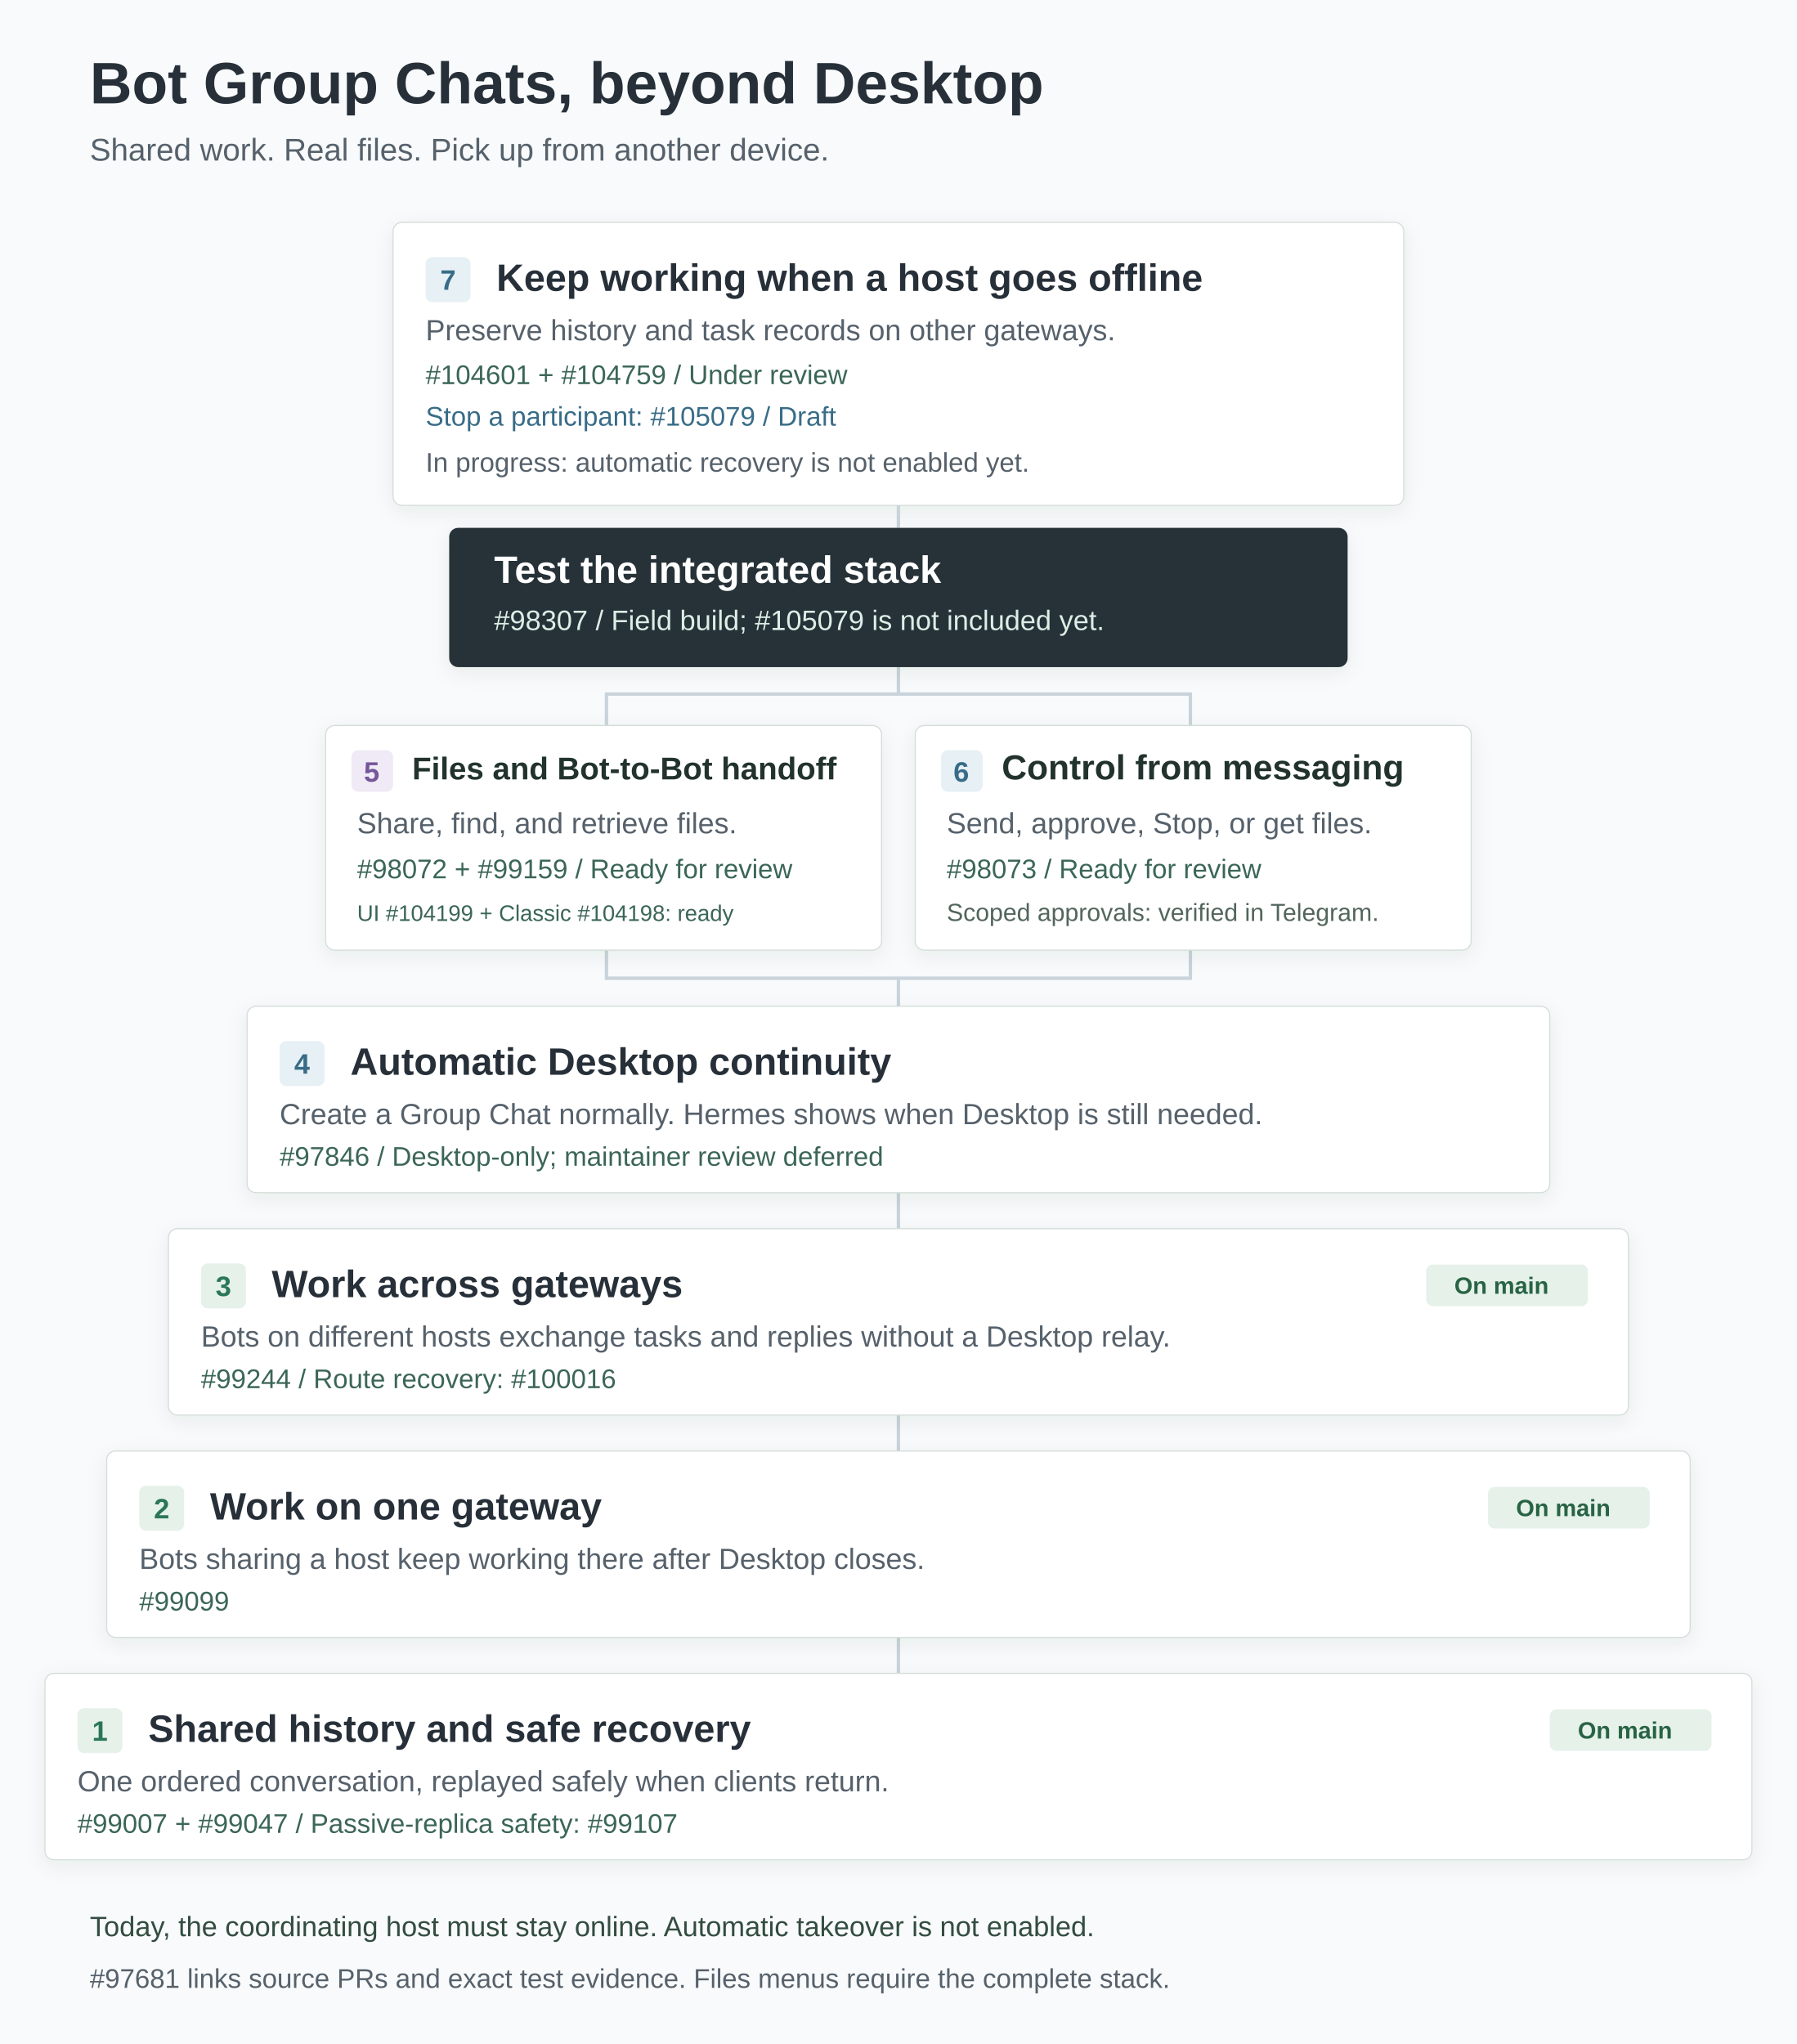
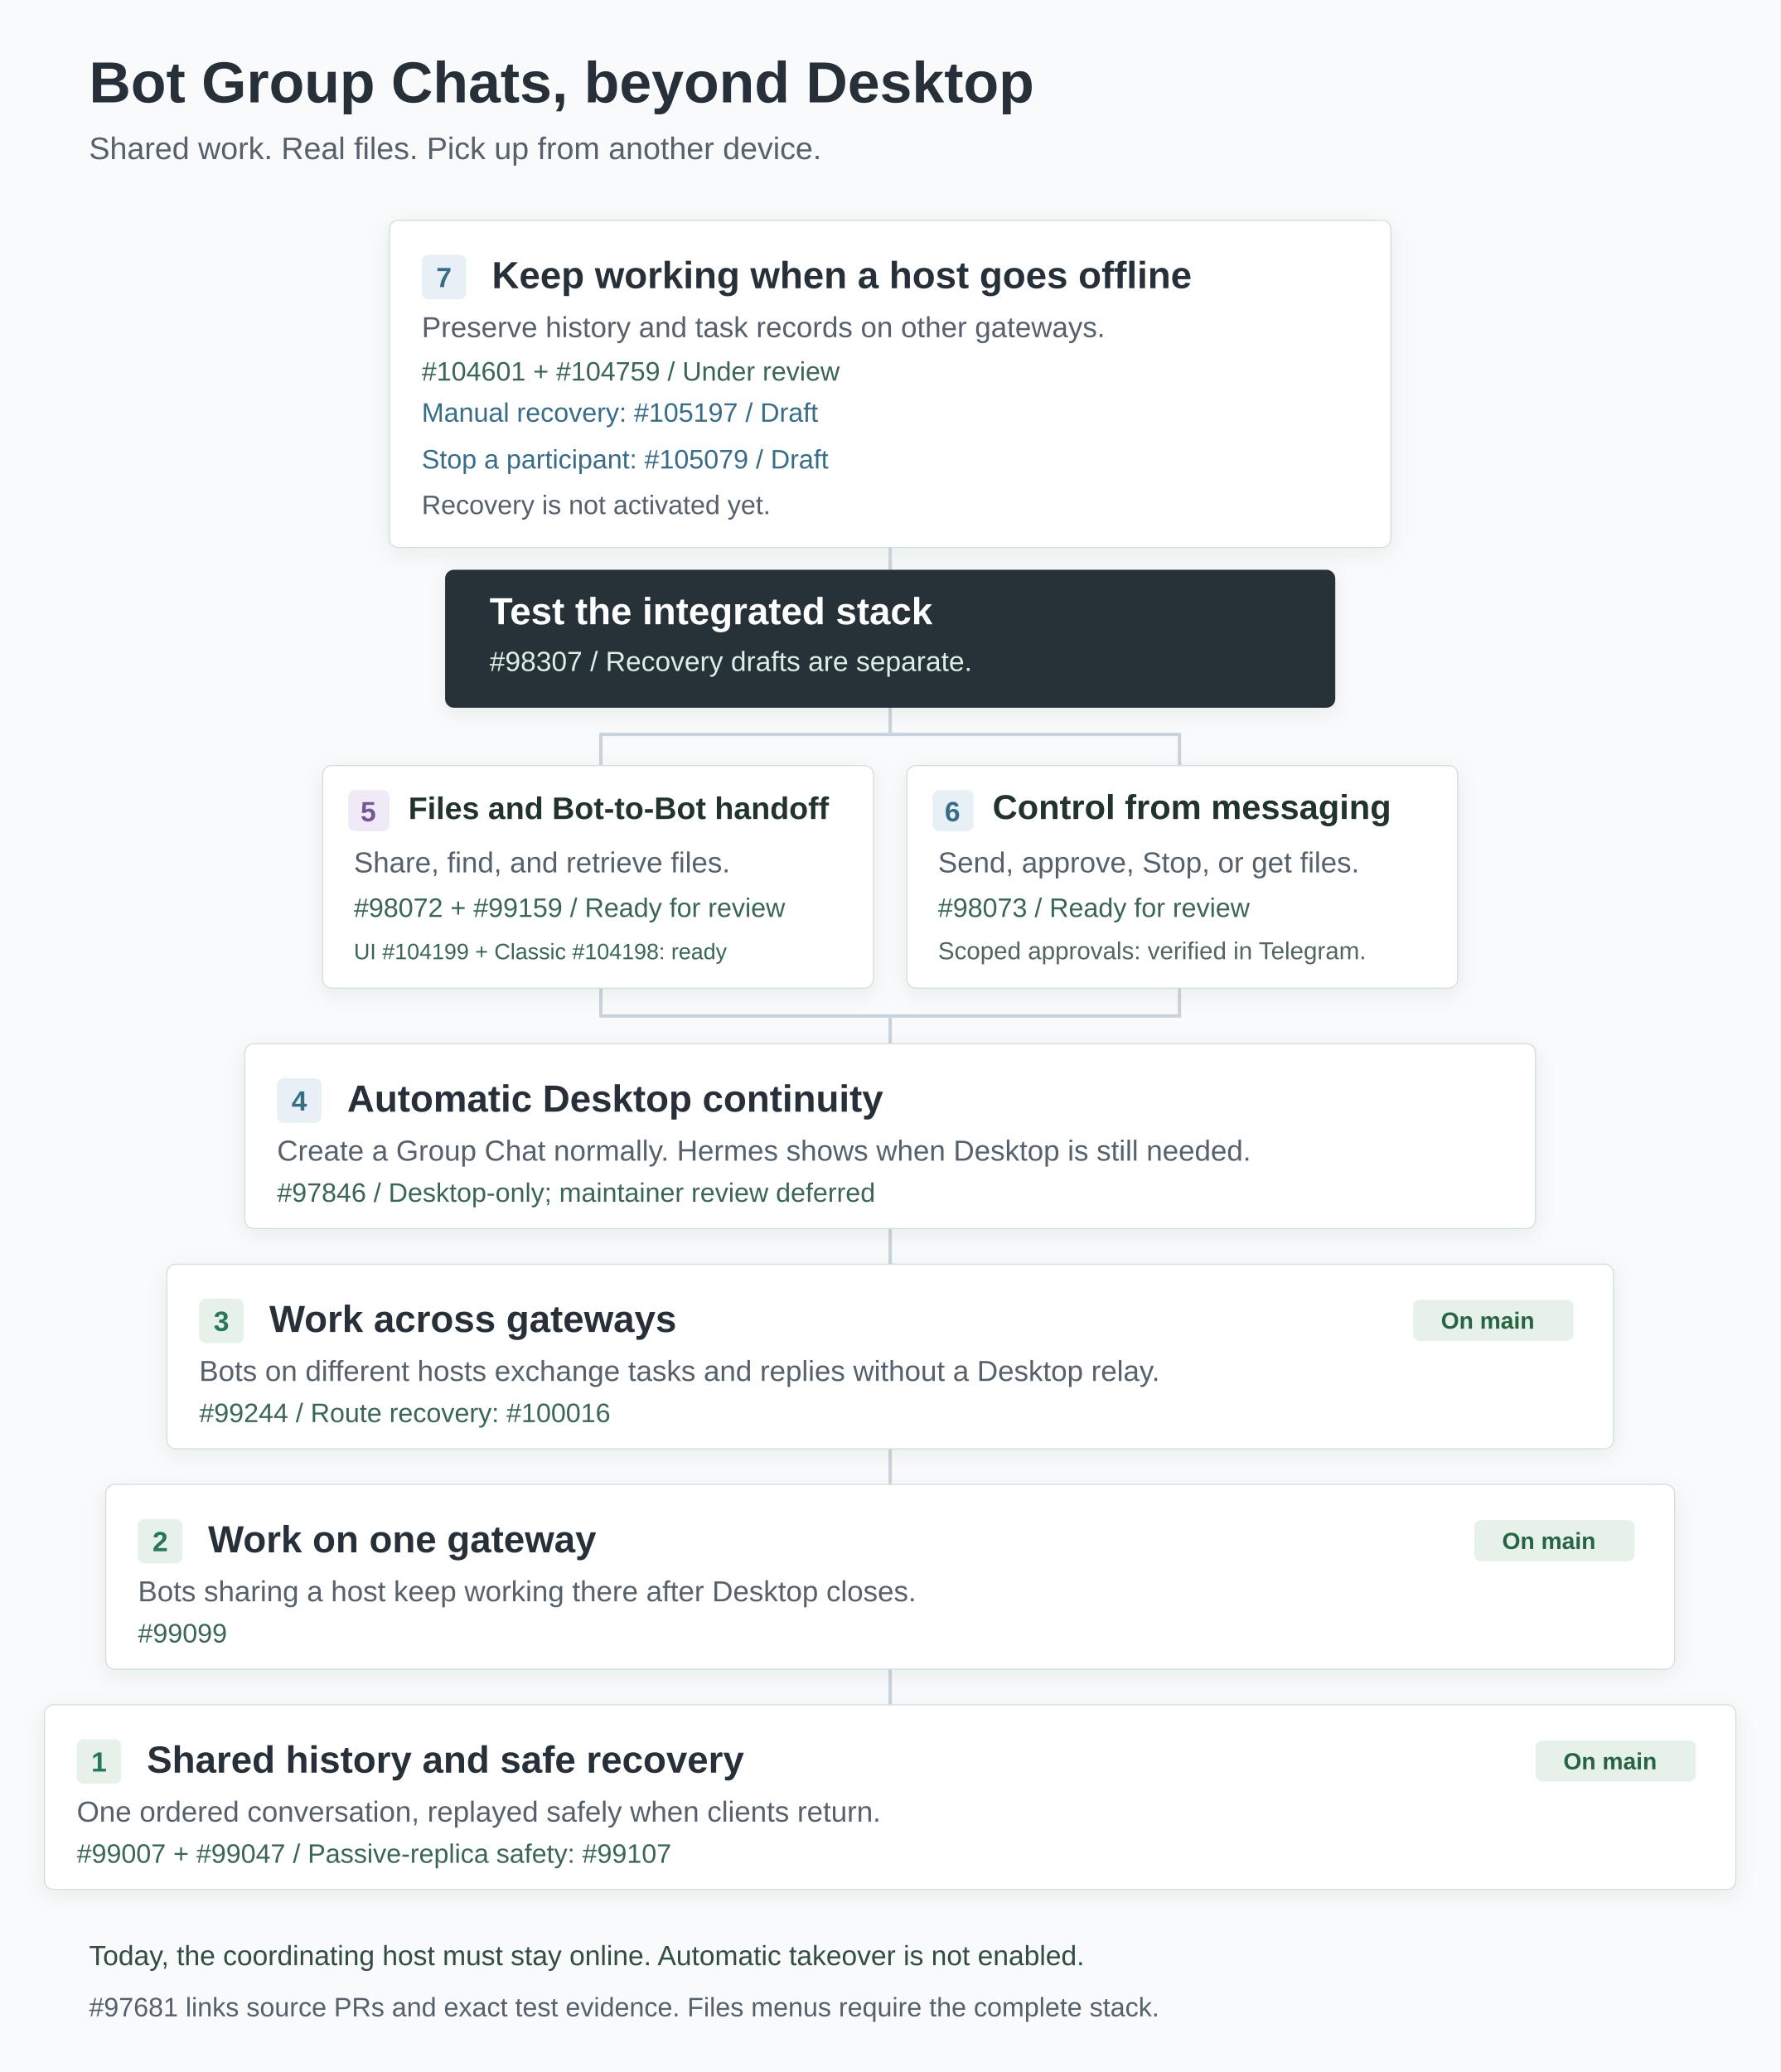
- <svg xmlns="http://www.w3.org/2000/svg" width="1600" height="1820" viewBox="0 0 1600 1820" role="img" aria-labelledby="title desc">
+ <svg xmlns="http://www.w3.org/2000/svg" width="1600" height="1862" viewBox="0 0 1600 1862" role="img" aria-labelledby="title desc">
  <defs>
    <filter id="shadow" x="-10%" y="-15%" width="120%" height="140%">
      <feDropShadow dx="0" dy="5" stdDeviation="9" flood-color="#273e38" flood-opacity=".07" />
    </filter>
    <style>
      text { font-family: Arial, Helvetica, sans-serif; letter-spacing: 0; }
      .heading { font-size: 34px; font-weight: 700; fill: #273039; }
      .body { font-size: 26px; fill: #56616b; }
      .ref { font-size: 24px; fill: #3b6657; }
      .number { font-size: 25px; font-weight: 700; }
      .status { font-size: 21px; font-weight: 700; }
      .line { stroke: #c9d3db; stroke-width: 3; fill: none; }
    </style>
  </defs>
-   <rect width="1600" height="1820" fill="#f8fafb" />
+   <rect width="1600" height="1862" fill="#f8fafb" />
  <text x="80" y="92" font-size="52" font-weight="700" fill="#273039">Bot Group Chats, beyond Desktop</text>
  <text x="80" y="143" font-size="28" fill="#56616b">Shared work. Real files. Pick up from another device.</text>
  <g id="layer-seven">
    <g filter="url(#shadow)">
-       <rect x="350" y="198" width="900" height="252" rx="8" fill="#ffffff" stroke="#d3ddd8" />
+       <rect x="350" y="198" width="900" height="294" rx="8" fill="#ffffff" stroke="#d3ddd8" />
    </g>
    <rect x="379" y="229" width="40" height="40" rx="6" fill="#e6f0f5" />
    <text x="392" y="258" class="number" fill="#386c87">7</text>
    <text x="442" y="259" font-size="34" font-weight="700" fill="#273039">Keep working when a host goes offline</text>
    <text x="379" y="303" class="body">Preserve history and task records on other gateways.</text>
    <text x="379" y="342" class="ref">#104601 + #104759  /  Under review</text>
-     <text x="379" y="379" font-size="24" fill="#386c87">Stop a participant: #105079  /  Draft</text>
-     <text x="379" y="420" font-size="24" fill="#56616b">In progress: automatic recovery is not enabled yet.</text>
+     <text x="379" y="379" font-size="24" fill="#386c87">Manual recovery: #105197  /  Draft</text>
+     <text x="379" y="421" font-size="24" fill="#386c87">Stop a participant: #105079  /  Draft</text>
+     <text x="379" y="462" font-size="24" fill="#56616b">Recovery is not activated yet.</text>
  </g>
-   <g transform="translate(0 130)">
+   <g transform="translate(0 172)">
    <path class="line" d="M800 320V340M800 464V488M800 488H540V516M800 488H1060V516M540 716V741H800V766M1060 716V741H800M800 932V964M800 1130V1162M800 1328V1360" />
    <rect x="400" y="340" width="800" height="124" rx="8" fill="#273039" filter="url(#shadow)" />
    <text x="440" y="389" font-size="34" font-weight="700" fill="#ffffff">Test the integrated stack</text>
-     <text x="440" y="431" font-size="25" fill="#dceee6">#98307  /  Field build; #105079 is not included yet.</text>
+     <text x="440" y="431" font-size="25" fill="#dceee6">#98307  /  Recovery drafts are separate.</text>
    <g filter="url(#shadow)">
      <rect x="290" y="516" width="495" height="200" rx="8" fill="#ffffff" stroke="#d3ddd8" />
      <rect x="815" y="516" width="495" height="200" rx="8" fill="#ffffff" stroke="#d3ddd8" />
    </g>
    <rect x="313" y="538" width="37" height="37" rx="6" fill="#efeaf6" />
    <text x="324" y="566" class="number" fill="#745699">5</text>
    <text x="367" y="564" font-size="28" font-weight="700" fill="#22332e">Files and Bot-to-Bot handoff</text>
    <text x="318" y="612" class="body">Share, find, and retrieve files.</text>
    <text x="318" y="652" class="ref">#98072 + #99159  /  Ready for review</text>
    <text x="318" y="690" font-size="20" fill="#3b6657">UI #104199 + Classic #104198: ready</text>
    <rect x="838" y="538" width="37" height="37" rx="6" fill="#e6f0f5" />
    <text x="849" y="566" class="number" fill="#386c87">6</text>
    <text x="892" y="564" font-size="31" font-weight="700" fill="#22332e">Control from messaging</text>
    <text x="843" y="612" class="body">Send, approve, Stop, or get files.</text>
    <text x="843" y="652" class="ref">#98073  /  Ready for review</text>
    <text x="843" y="690" font-size="22" fill="#52665c">Scoped approvals: verified in Telegram.</text>
    <g filter="url(#shadow)">
      <rect x="220" y="766" width="1160" height="166" rx="8" fill="#ffffff" stroke="#d3ddd8" />
    </g>
    <rect x="249" y="797" width="40" height="40" rx="6" fill="#e6f0f5" />
    <text x="262" y="826" class="number" fill="#386c87">4</text>
    <text x="312" y="827" class="heading">Automatic Desktop continuity</text>
    <text x="249" y="871" class="body">Create a Group Chat normally. Hermes shows when Desktop is still needed.</text>
    <text x="249" y="908" class="ref">#97846  /  Desktop-only; maintainer review deferred</text>
    <g filter="url(#shadow)">
      <rect x="150" y="964" width="1300" height="166" rx="8" fill="#ffffff" stroke="#d3ddd8" />
    </g>
    <rect x="179" y="995" width="40" height="40" rx="6" fill="#e5f1e9" />
    <text x="192" y="1024" class="number" fill="#2a7757">3</text>
    <text x="242" y="1025" class="heading">Work across gateways</text>
    <text x="179" y="1069" class="body">Bots on different hosts exchange tasks and replies without a Desktop relay.</text>
    <text x="179" y="1106" class="ref">#99244  /  Route recovery: #100016</text>
    <rect x="1270" y="996" width="144" height="37" rx="6" fill="#e5f1e9" />
    <text x="1295" y="1022" class="status" fill="#286344">On main</text>
    <g filter="url(#shadow)">
      <rect x="95" y="1162" width="1410" height="166" rx="8" fill="#ffffff" stroke="#d3ddd8" />
    </g>
    <rect x="124" y="1193" width="40" height="40" rx="6" fill="#e5f1e9" />
    <text x="137" y="1222" class="number" fill="#2a7757">2</text>
    <text x="187" y="1223" class="heading">Work on one gateway</text>
    <text x="124" y="1267" class="body">Bots sharing a host keep working there after Desktop closes.</text>
    <text x="124" y="1304" class="ref">#99099</text>
    <rect x="1325" y="1194" width="144" height="37" rx="6" fill="#e5f1e9" />
    <text x="1350" y="1220" class="status" fill="#286344">On main</text>
    <g filter="url(#shadow)">
      <rect x="40" y="1360" width="1520" height="166" rx="8" fill="#ffffff" stroke="#d3ddd8" />
    </g>
    <rect x="69" y="1391" width="40" height="40" rx="6" fill="#e5f1e9" />
    <text x="82" y="1420" class="number" fill="#2a7757">1</text>
    <text x="132" y="1421" class="heading">Shared history and safe recovery</text>
    <text x="69" y="1465" class="body">One ordered conversation, replayed safely when clients return.</text>
    <text x="69" y="1502" class="ref">#99007 + #99047  /  Passive-replica safety: #99107</text>
    <rect x="1380" y="1392" width="144" height="37" rx="6" fill="#e5f1e9" />
    <text x="1405" y="1418" class="status" fill="#286344">On main</text>
    <text x="80" y="1594" font-size="25" fill="#334d40">Today, the coordinating host must stay online. Automatic takeover is not enabled.</text>
    <text x="80" y="1640" font-size="24" fill="#56616b">#97681 links source PRs and exact test evidence. Files menus require the complete stack.</text>
  </g>
</svg>
